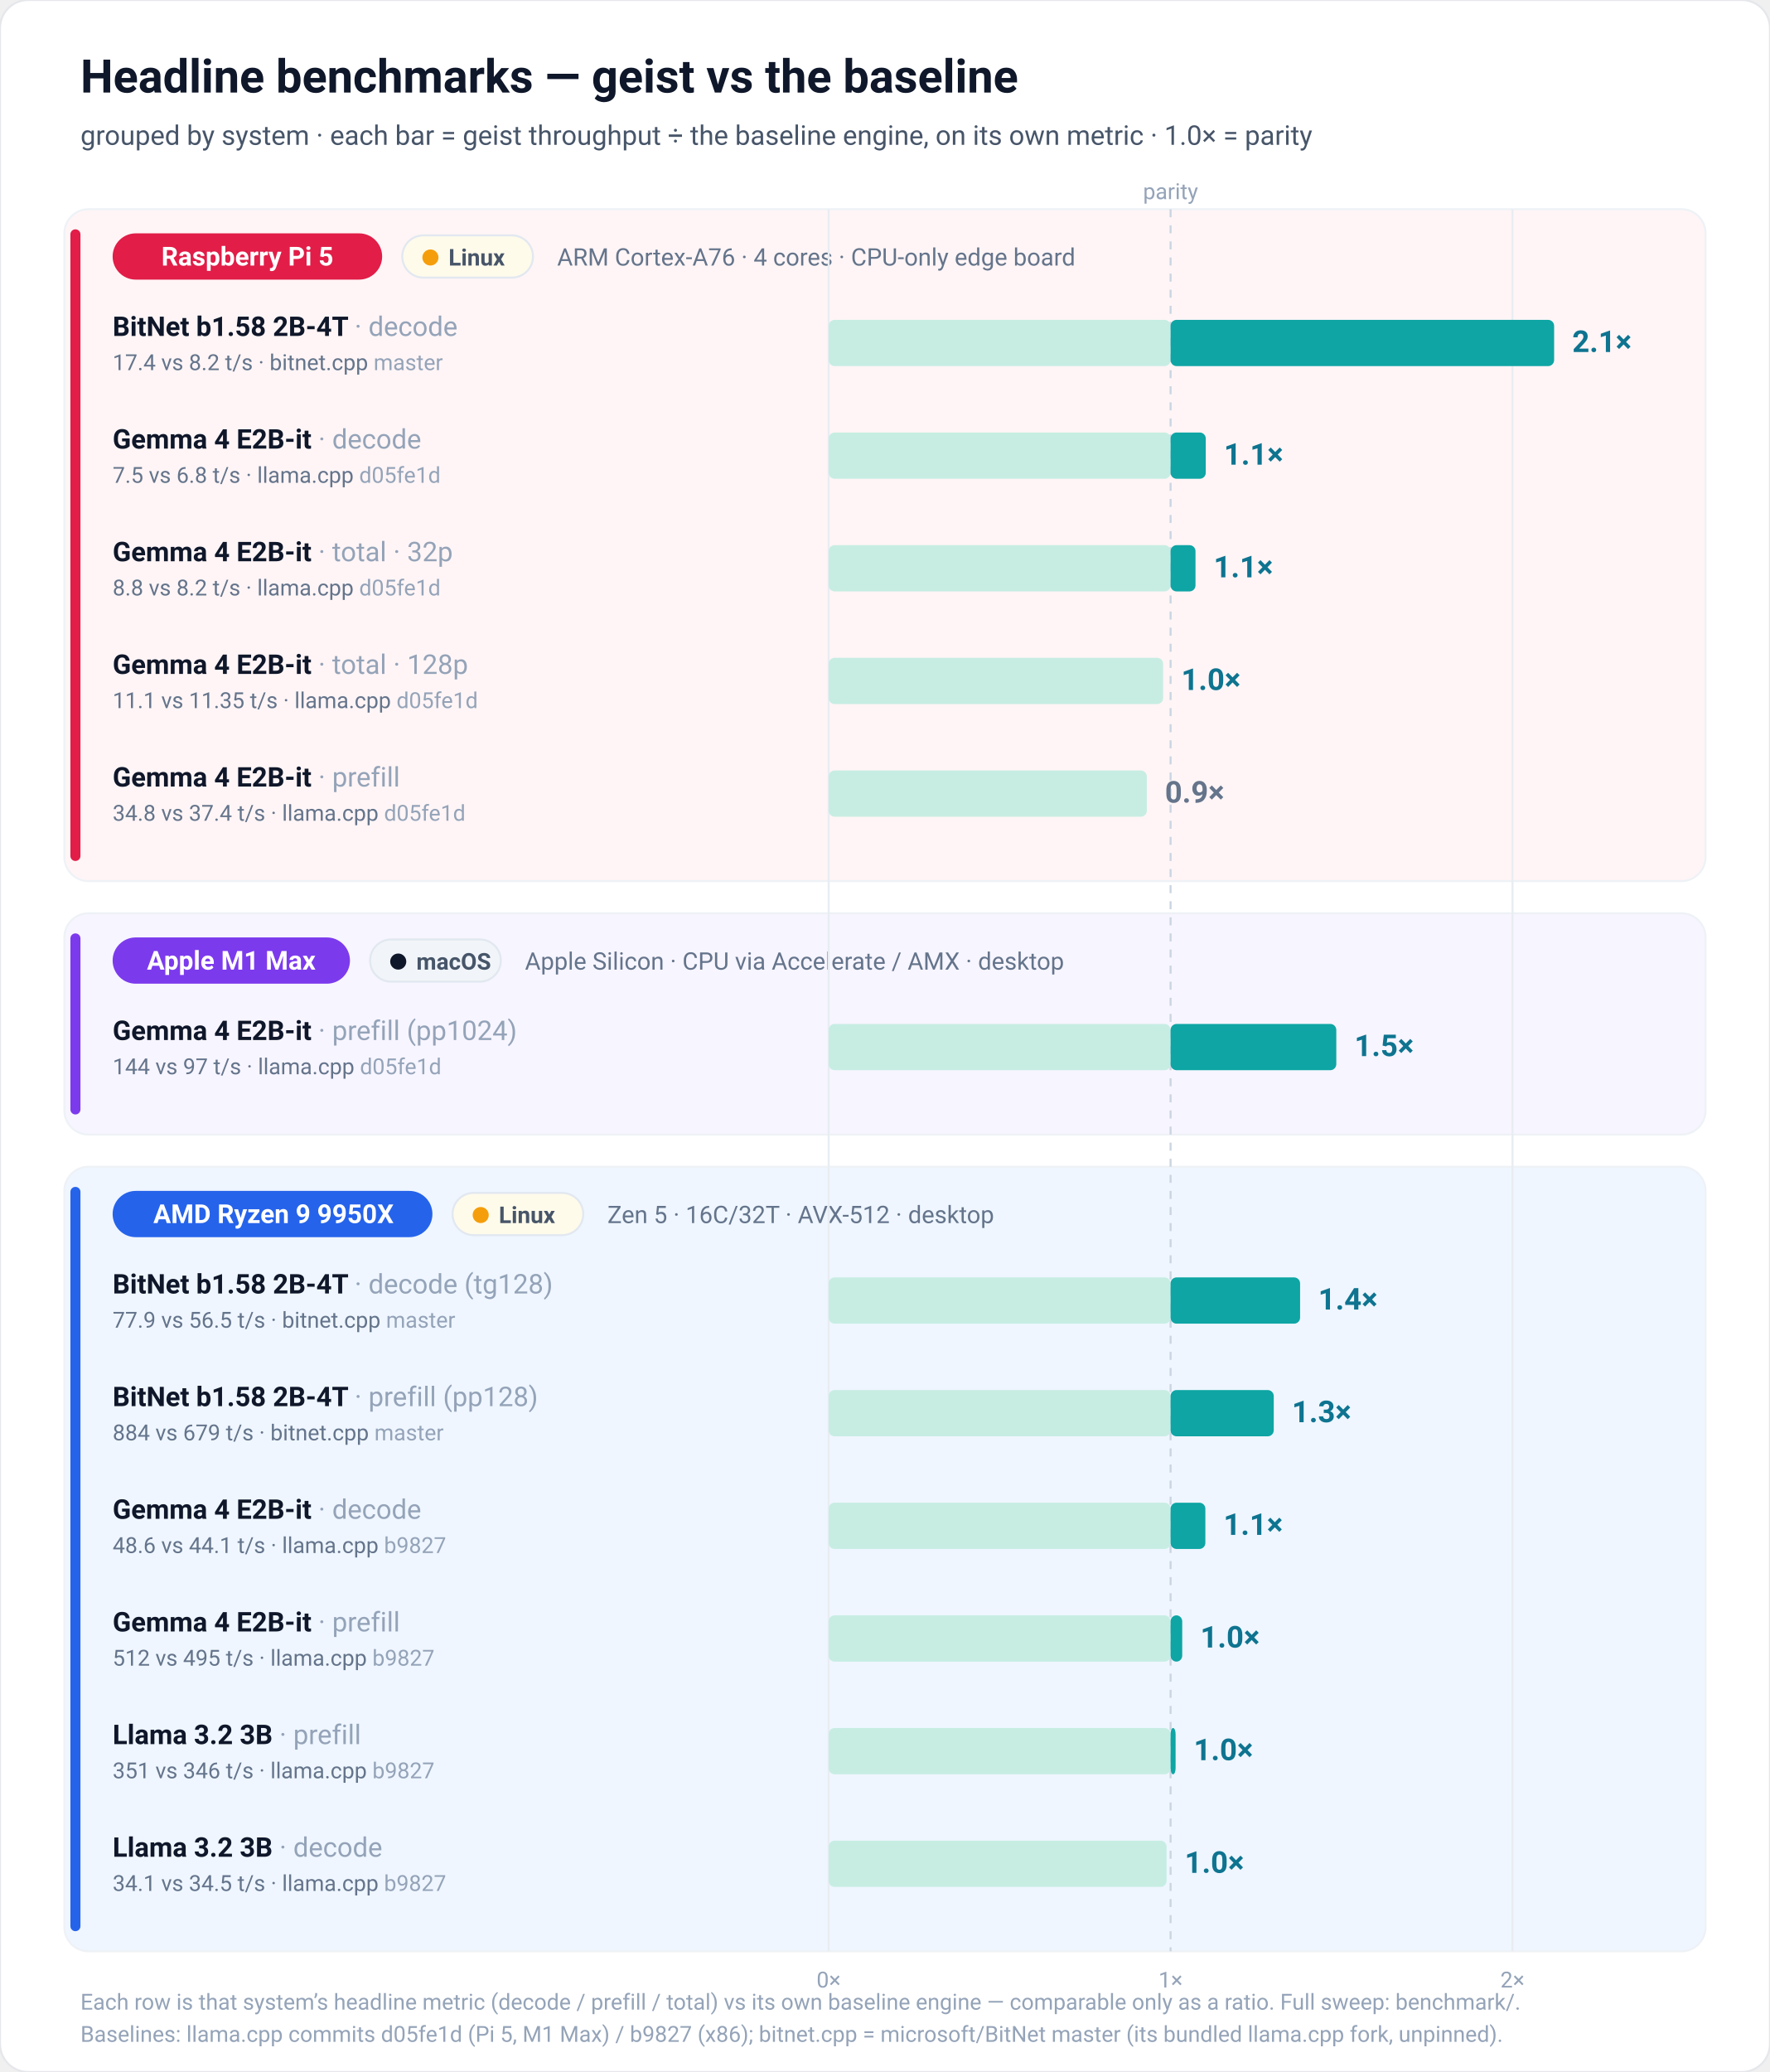
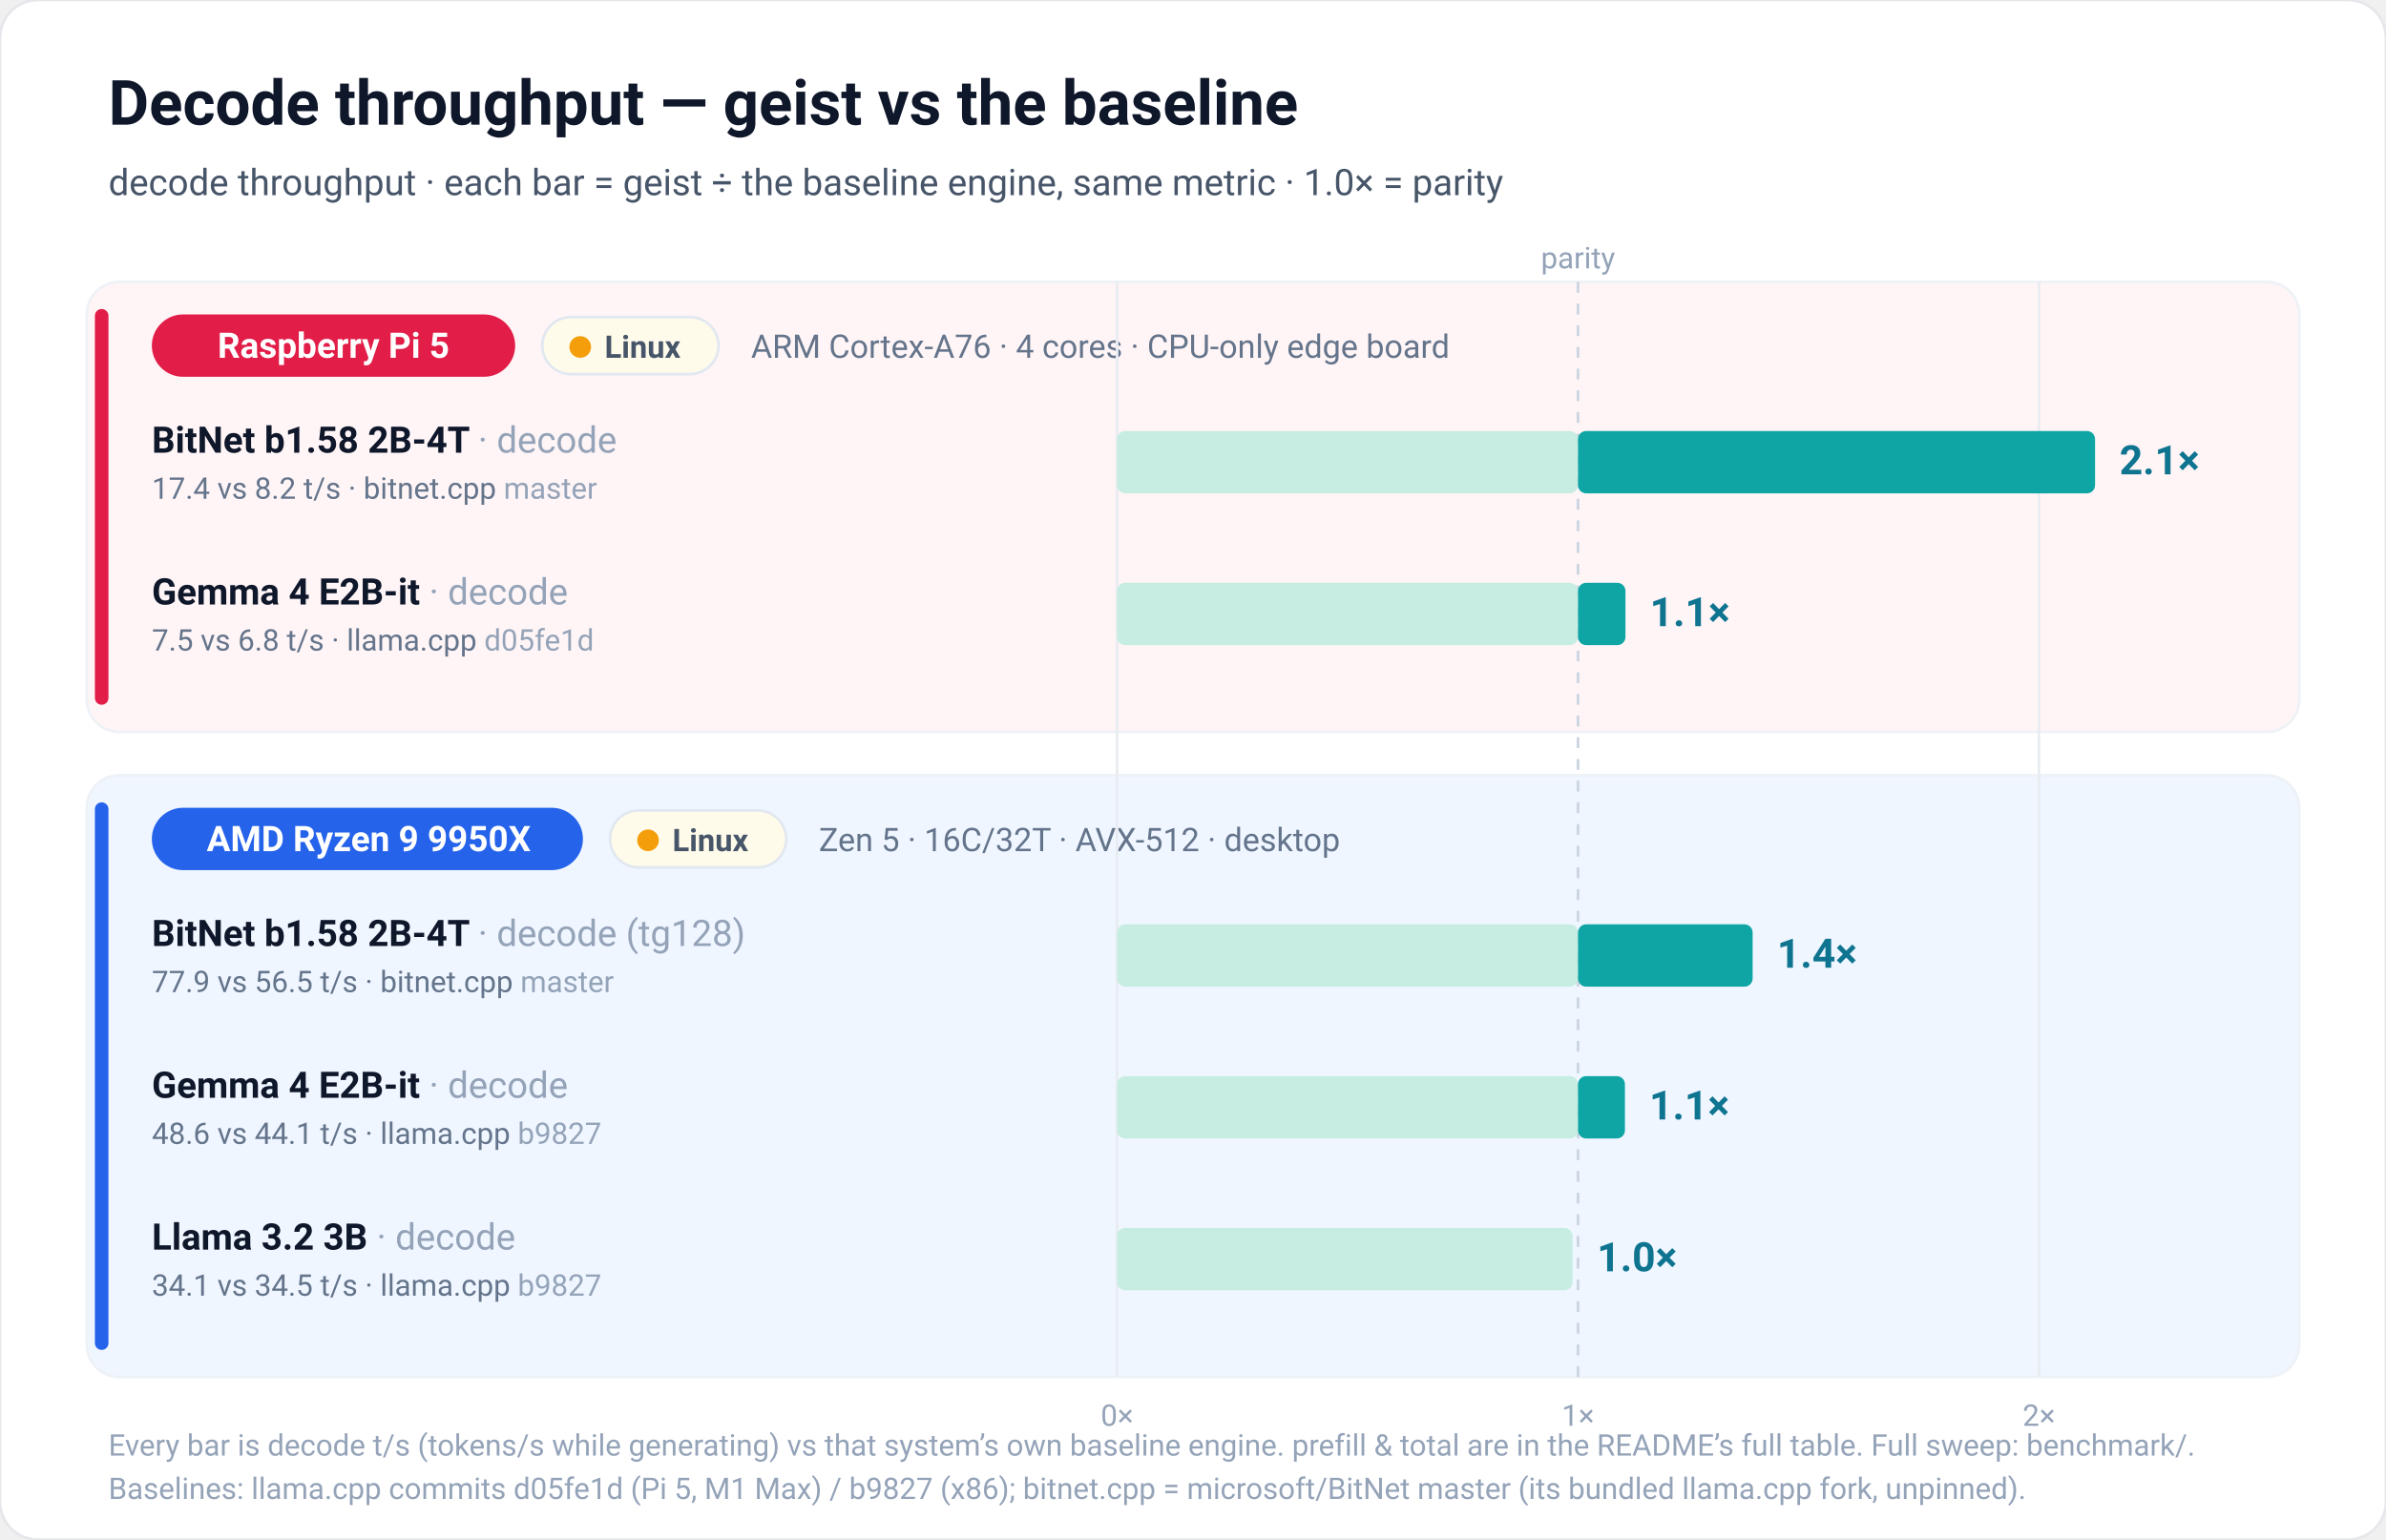
- <svg xmlns="http://www.w3.org/2000/svg" viewBox="0 0 880 1030" font-family="-apple-system,Segoe UI,Roboto,Helvetica,Arial,sans-serif">
-   <rect x="0" y="0" width="880" height="1030" rx="14" fill="#ffffff" stroke="#e5e7eb" />
-   <text x="40" y="46" font-size="23" font-weight="700" fill="#0f172a">Headline benchmarks — geist vs the baseline</text>
-   <text x="40" y="72" font-size="13.5" fill="#475569">grouped by system · each bar = geist throughput ÷ the baseline engine, on its own metric · 1.0× = parity</text>
-   <rect x="32" y="104" width="816" height="334" rx="12" fill="#fff5f6" stroke="#eef2f6" />
-   <rect x="35" y="114" width="5" height="314" rx="2.5" fill="#e11d48" />
+ <svg xmlns="http://www.w3.org/2000/svg" viewBox="0 0 880 568" font-family="-apple-system,Segoe UI,Roboto,Helvetica,Arial,sans-serif">
+   <rect x="0" y="0" width="880" height="568" rx="14" fill="#ffffff" stroke="#e5e7eb" />
+   <text x="40" y="46" font-size="23" font-weight="700" fill="#0f172a">Decode throughput — geist vs the baseline</text>
+   <text x="40" y="72" font-size="13.5" fill="#475569">decode throughput · each bar = geist ÷ the baseline engine, same metric · 1.0× = parity</text>
+   <rect x="32" y="104" width="816" height="166" rx="12" fill="#fff5f6" stroke="#eef2f6" />
+   <rect x="35" y="114" width="5" height="146" rx="2.5" fill="#e11d48" />
  <rect x="56" y="116" width="134" height="23" rx="11.5" fill="#e11d48" />
  <text x="123" y="132" font-size="13" font-weight="700" fill="#ffffff" text-anchor="middle">Raspberry Pi 5</text>
  <rect x="200" y="117" width="65" height="21" rx="10.5" fill="#fffbeb" stroke="#e2e8f0" />
  <circle cx="214" cy="128" r="4" fill="#f59e0b" />
  <text x="223" y="132" font-size="11.5" font-weight="600" fill="#475569">Linux</text>
  <text x="277" y="132" font-size="12" fill="#64748b">ARM Cortex-A76 · 4 cores · CPU-only edge board</text>
-   <rect x="32" y="454" width="816" height="110" rx="12" fill="#f7f5ff" stroke="#eef2f6" />
-   <rect x="35" y="464" width="5" height="90" rx="2.5" fill="#7c3aed" />
-   <rect x="56" y="466" width="118" height="23" rx="11.5" fill="#7c3aed" />
-   <text x="115" y="482" font-size="13" font-weight="700" fill="#ffffff" text-anchor="middle">Apple M1 Max</text>
-   <rect x="184" y="467" width="65" height="21" rx="10.5" fill="#f1f5f9" stroke="#e2e8f0" />
-   <circle cx="198" cy="478" r="4" fill="#0f172a" />
-   <text x="207" y="482" font-size="11.5" font-weight="600" fill="#475569">macOS</text>
-   <text x="261" y="482" font-size="12" fill="#64748b">Apple Silicon · CPU via Accelerate / AMX · desktop</text>
-   <rect x="32" y="580" width="816" height="390" rx="12" fill="#eff6ff" stroke="#eef2f6" />
-   <rect x="35" y="590" width="5" height="370" rx="2.5" fill="#2563eb" />
-   <rect x="56" y="592" width="159" height="23" rx="11.5" fill="#2563eb" />
-   <text x="136" y="608" font-size="13" font-weight="700" fill="#ffffff" text-anchor="middle">AMD Ryzen 9 9950X</text>
-   <rect x="225" y="593" width="65" height="21" rx="10.5" fill="#fffbeb" stroke="#e2e8f0" />
-   <circle cx="239" cy="604" r="4" fill="#f59e0b" />
-   <text x="248" y="608" font-size="11.5" font-weight="600" fill="#475569">Linux</text>
-   <text x="302" y="608" font-size="12" fill="#64748b">Zen 5 · 16C/32T · AVX-512 · desktop</text>
-   <line x1="412.0" y1="104" x2="412.0" y2="970" stroke="#e8edf2" />
-   <text x="412.0" y="988" font-size="11" fill="#94a3b8" text-anchor="middle">0×</text>
-   <line x1="582.0" y1="104" x2="582.0" y2="970" stroke="#cbd5e1" stroke-dasharray="4 4" />
-   <text x="582.0" y="988" font-size="11" fill="#94a3b8" text-anchor="middle">1×</text>
-   <line x1="752.0" y1="104" x2="752.0" y2="970" stroke="#e8edf2" />
-   <text x="752.0" y="988" font-size="11" fill="#94a3b8" text-anchor="middle">2×</text>
+   <rect x="32" y="286" width="816" height="222" rx="12" fill="#eff6ff" stroke="#eef2f6" />
+   <rect x="35" y="296" width="5" height="202" rx="2.5" fill="#2563eb" />
+   <rect x="56" y="298" width="159" height="23" rx="11.5" fill="#2563eb" />
+   <text x="136" y="314" font-size="13" font-weight="700" fill="#ffffff" text-anchor="middle">AMD Ryzen 9 9950X</text>
+   <rect x="225" y="299" width="65" height="21" rx="10.5" fill="#fffbeb" stroke="#e2e8f0" />
+   <circle cx="239" cy="310" r="4" fill="#f59e0b" />
+   <text x="248" y="314" font-size="11.5" font-weight="600" fill="#475569">Linux</text>
+   <text x="302" y="314" font-size="12" fill="#64748b">Zen 5 · 16C/32T · AVX-512 · desktop</text>
+   <line x1="412.0" y1="104" x2="412.0" y2="508" stroke="#e8edf2" />
+   <text x="412.0" y="526" font-size="11" fill="#94a3b8" text-anchor="middle">0×</text>
+   <line x1="582.0" y1="104" x2="582.0" y2="508" stroke="#cbd5e1" stroke-dasharray="4 4" />
+   <text x="582.0" y="526" font-size="11" fill="#94a3b8" text-anchor="middle">1×</text>
+   <line x1="752.0" y1="104" x2="752.0" y2="508" stroke="#e8edf2" />
+   <text x="752.0" y="526" font-size="11" fill="#94a3b8" text-anchor="middle">2×</text>
  <text x="582.0" y="99" font-size="11" fill="#94a3b8" text-anchor="middle">parity</text>
  <text x="56" y="167.0" font-size="13.5" font-weight="600" fill="#0f172a">BitNet b1.58 2B-4T <tspan fill="#94a3b8" font-weight="400">· decode</tspan>
  </text>
  <text x="56" y="184.0" font-size="11" fill="#64748b">17.4 vs 8.2 t/s · bitnet.cpp <tspan fill="#94a3b8">master</tspan>
  </text>
  <rect x="412" y="159.0" width="170.0" height="23" rx="3" fill="#c7ede3" />
  <rect x="582.0" y="159.0" width="190.7" height="23" rx="3" fill="#0ea5a4" />
  <text x="781.7" y="175.0" font-size="15" font-weight="700" fill="#0e7490">2.1×</text>
  <text x="56" y="223.0" font-size="13.5" font-weight="600" fill="#0f172a">Gemma 4 E2B-it <tspan fill="#94a3b8" font-weight="400">· decode</tspan>
  </text>
  <text x="56" y="240.0" font-size="11" fill="#64748b">7.5 vs 6.8 t/s · llama.cpp <tspan fill="#94a3b8">d05fe1d</tspan>
  </text>
  <rect x="412" y="215.0" width="170.0" height="23" rx="3" fill="#c7ede3" />
  <rect x="582.0" y="215.0" width="17.5" height="23" rx="3" fill="#0ea5a4" />
  <text x="608.5" y="231.0" font-size="15" font-weight="700" fill="#0e7490">1.1×</text>
-   <text x="56" y="279.0" font-size="13.5" font-weight="600" fill="#0f172a">Gemma 4 E2B-it <tspan fill="#94a3b8" font-weight="400">· total · 32p</tspan>
+   <text x="56" y="349.0" font-size="13.5" font-weight="600" fill="#0f172a">BitNet b1.58 2B-4T <tspan fill="#94a3b8" font-weight="400">· decode (tg128)</tspan>
  </text>
-   <text x="56" y="296.0" font-size="11" fill="#64748b">8.8 vs 8.2 t/s · llama.cpp <tspan fill="#94a3b8">d05fe1d</tspan>
+   <text x="56" y="366.0" font-size="11" fill="#64748b">77.9 vs 56.5 t/s · bitnet.cpp <tspan fill="#94a3b8">master</tspan>
  </text>
-   <rect x="412" y="271.0" width="170.0" height="23" rx="3" fill="#c7ede3" />
-   <rect x="582.0" y="271.0" width="12.4" height="23" rx="3" fill="#0ea5a4" />
-   <text x="603.4" y="287.0" font-size="15" font-weight="700" fill="#0e7490">1.1×</text>
-   <text x="56" y="335.0" font-size="13.5" font-weight="600" fill="#0f172a">Gemma 4 E2B-it <tspan fill="#94a3b8" font-weight="400">· total · 128p</tspan>
+   <rect x="412" y="341.0" width="170.0" height="23" rx="3" fill="#c7ede3" />
+   <rect x="582.0" y="341.0" width="64.4" height="23" rx="3" fill="#0ea5a4" />
+   <text x="655.4" y="357.0" font-size="15" font-weight="700" fill="#0e7490">1.4×</text>
+   <text x="56" y="405.0" font-size="13.5" font-weight="600" fill="#0f172a">Gemma 4 E2B-it <tspan fill="#94a3b8" font-weight="400">· decode</tspan>
  </text>
-   <text x="56" y="352.0" font-size="11" fill="#64748b">11.1 vs 11.35 t/s · llama.cpp <tspan fill="#94a3b8">d05fe1d</tspan>
+   <text x="56" y="422.0" font-size="11" fill="#64748b">48.6 vs 44.1 t/s · llama.cpp <tspan fill="#94a3b8">b9827</tspan>
  </text>
-   <rect x="412" y="327.0" width="166.3" height="23" rx="3" fill="#c7ede3" />
-   <text x="587.3" y="343.0" font-size="15" font-weight="700" fill="#0e7490">1.0×</text>
-   <text x="56" y="391.0" font-size="13.5" font-weight="600" fill="#0f172a">Gemma 4 E2B-it <tspan fill="#94a3b8" font-weight="400">· prefill</tspan>
+   <rect x="412" y="397.0" width="170.0" height="23" rx="3" fill="#c7ede3" />
+   <rect x="582.0" y="397.0" width="17.3" height="23" rx="3" fill="#0ea5a4" />
+   <text x="608.3" y="413.0" font-size="15" font-weight="700" fill="#0e7490">1.1×</text>
+   <text x="56" y="461.0" font-size="13.5" font-weight="600" fill="#0f172a">Llama 3.2 3B <tspan fill="#94a3b8" font-weight="400">· decode</tspan>
  </text>
-   <text x="56" y="408.0" font-size="11" fill="#64748b">34.8 vs 37.4 t/s · llama.cpp <tspan fill="#94a3b8">d05fe1d</tspan>
+   <text x="56" y="478.0" font-size="11" fill="#64748b">34.1 vs 34.5 t/s · llama.cpp <tspan fill="#94a3b8">b9827</tspan>
  </text>
-   <rect x="412" y="383.0" width="158.2" height="23" rx="3" fill="#c7ede3" />
-   <text x="579.2" y="399.0" font-size="15" font-weight="700" fill="#64748b">0.9×</text>
-   <text x="56" y="517.0" font-size="13.5" font-weight="600" fill="#0f172a">Gemma 4 E2B-it <tspan fill="#94a3b8" font-weight="400">· prefill (pp1024)</tspan>
-   </text>
-   <text x="56" y="534.0" font-size="11" fill="#64748b">144 vs 97 t/s · llama.cpp <tspan fill="#94a3b8">d05fe1d</tspan>
-   </text>
-   <rect x="412" y="509.0" width="170.0" height="23" rx="3" fill="#c7ede3" />
-   <rect x="582.0" y="509.0" width="82.4" height="23" rx="3" fill="#0ea5a4" />
-   <text x="673.4" y="525.0" font-size="15" font-weight="700" fill="#0e7490">1.5×</text>
-   <text x="56" y="643.0" font-size="13.5" font-weight="600" fill="#0f172a">BitNet b1.58 2B-4T <tspan fill="#94a3b8" font-weight="400">· decode (tg128)</tspan>
-   </text>
-   <text x="56" y="660.0" font-size="11" fill="#64748b">77.9 vs 56.5 t/s · bitnet.cpp <tspan fill="#94a3b8">master</tspan>
-   </text>
-   <rect x="412" y="635.0" width="170.0" height="23" rx="3" fill="#c7ede3" />
-   <rect x="582.0" y="635.0" width="64.4" height="23" rx="3" fill="#0ea5a4" />
-   <text x="655.4" y="651.0" font-size="15" font-weight="700" fill="#0e7490">1.4×</text>
-   <text x="56" y="699.0" font-size="13.5" font-weight="600" fill="#0f172a">BitNet b1.58 2B-4T <tspan fill="#94a3b8" font-weight="400">· prefill (pp128)</tspan>
-   </text>
-   <text x="56" y="716.0" font-size="11" fill="#64748b">884 vs 679 t/s · bitnet.cpp <tspan fill="#94a3b8">master</tspan>
-   </text>
-   <rect x="412" y="691.0" width="170.0" height="23" rx="3" fill="#c7ede3" />
-   <rect x="582.0" y="691.0" width="51.3" height="23" rx="3" fill="#0ea5a4" />
-   <text x="642.3" y="707.0" font-size="15" font-weight="700" fill="#0e7490">1.3×</text>
-   <text x="56" y="755.0" font-size="13.5" font-weight="600" fill="#0f172a">Gemma 4 E2B-it <tspan fill="#94a3b8" font-weight="400">· decode</tspan>
-   </text>
-   <text x="56" y="772.0" font-size="11" fill="#64748b">48.6 vs 44.1 t/s · llama.cpp <tspan fill="#94a3b8">b9827</tspan>
-   </text>
-   <rect x="412" y="747.0" width="170.0" height="23" rx="3" fill="#c7ede3" />
-   <rect x="582.0" y="747.0" width="17.3" height="23" rx="3" fill="#0ea5a4" />
-   <text x="608.3" y="763.0" font-size="15" font-weight="700" fill="#0e7490">1.1×</text>
-   <text x="56" y="811.0" font-size="13.5" font-weight="600" fill="#0f172a">Gemma 4 E2B-it <tspan fill="#94a3b8" font-weight="400">· prefill</tspan>
-   </text>
-   <text x="56" y="828.0" font-size="11" fill="#64748b">512 vs 495 t/s · llama.cpp <tspan fill="#94a3b8">b9827</tspan>
-   </text>
-   <rect x="412" y="803.0" width="170.0" height="23" rx="3" fill="#c7ede3" />
-   <rect x="582.0" y="803.0" width="5.8" height="23" rx="3" fill="#0ea5a4" />
-   <text x="596.8" y="819.0" font-size="15" font-weight="700" fill="#0e7490">1.0×</text>
-   <text x="56" y="867.0" font-size="13.5" font-weight="600" fill="#0f172a">Llama 3.2 3B <tspan fill="#94a3b8" font-weight="400">· prefill</tspan>
-   </text>
-   <text x="56" y="884.0" font-size="11" fill="#64748b">351 vs 346 t/s · llama.cpp <tspan fill="#94a3b8">b9827</tspan>
-   </text>
-   <rect x="412" y="859.0" width="170.0" height="23" rx="3" fill="#c7ede3" />
-   <rect x="582.0" y="859.0" width="2.5" height="23" rx="3" fill="#0ea5a4" />
-   <text x="593.5" y="875.0" font-size="15" font-weight="700" fill="#0e7490">1.0×</text>
-   <text x="56" y="923.0" font-size="13.5" font-weight="600" fill="#0f172a">Llama 3.2 3B <tspan fill="#94a3b8" font-weight="400">· decode</tspan>
-   </text>
-   <text x="56" y="940.0" font-size="11" fill="#64748b">34.1 vs 34.5 t/s · llama.cpp <tspan fill="#94a3b8">b9827</tspan>
-   </text>
-   <rect x="412" y="915.0" width="168.0" height="23" rx="3" fill="#c7ede3" />
-   <text x="589.0" y="931.0" font-size="15" font-weight="700" fill="#0e7490">1.0×</text>
-   <text x="40" y="999" font-size="11" fill="#94a3b8">Each row is that system’s headline metric (decode / prefill / total) vs its own baseline engine — comparable only as a ratio. Full sweep: benchmark/.</text>
-   <text x="40" y="1015" font-size="11" fill="#94a3b8">Baselines: llama.cpp commits d05fe1d (Pi 5, M1 Max) / b9827 (x86); bitnet.cpp = microsoft/BitNet master (its bundled llama.cpp fork, unpinned).</text>
+   <rect x="412" y="453.0" width="168.0" height="23" rx="3" fill="#c7ede3" />
+   <text x="589.0" y="469.0" font-size="15" font-weight="700" fill="#0e7490">1.0×</text>
+   <text x="40" y="537" font-size="11" fill="#94a3b8">Every bar is decode t/s (tokens/s while generating) vs that system’s own baseline engine. prefill &amp; total are in the README’s full table. Full sweep: benchmark/.</text>
+   <text x="40" y="553" font-size="11" fill="#94a3b8">Baselines: llama.cpp commits d05fe1d (Pi 5, M1 Max) / b9827 (x86); bitnet.cpp = microsoft/BitNet master (its bundled llama.cpp fork, unpinned).</text>
</svg>
